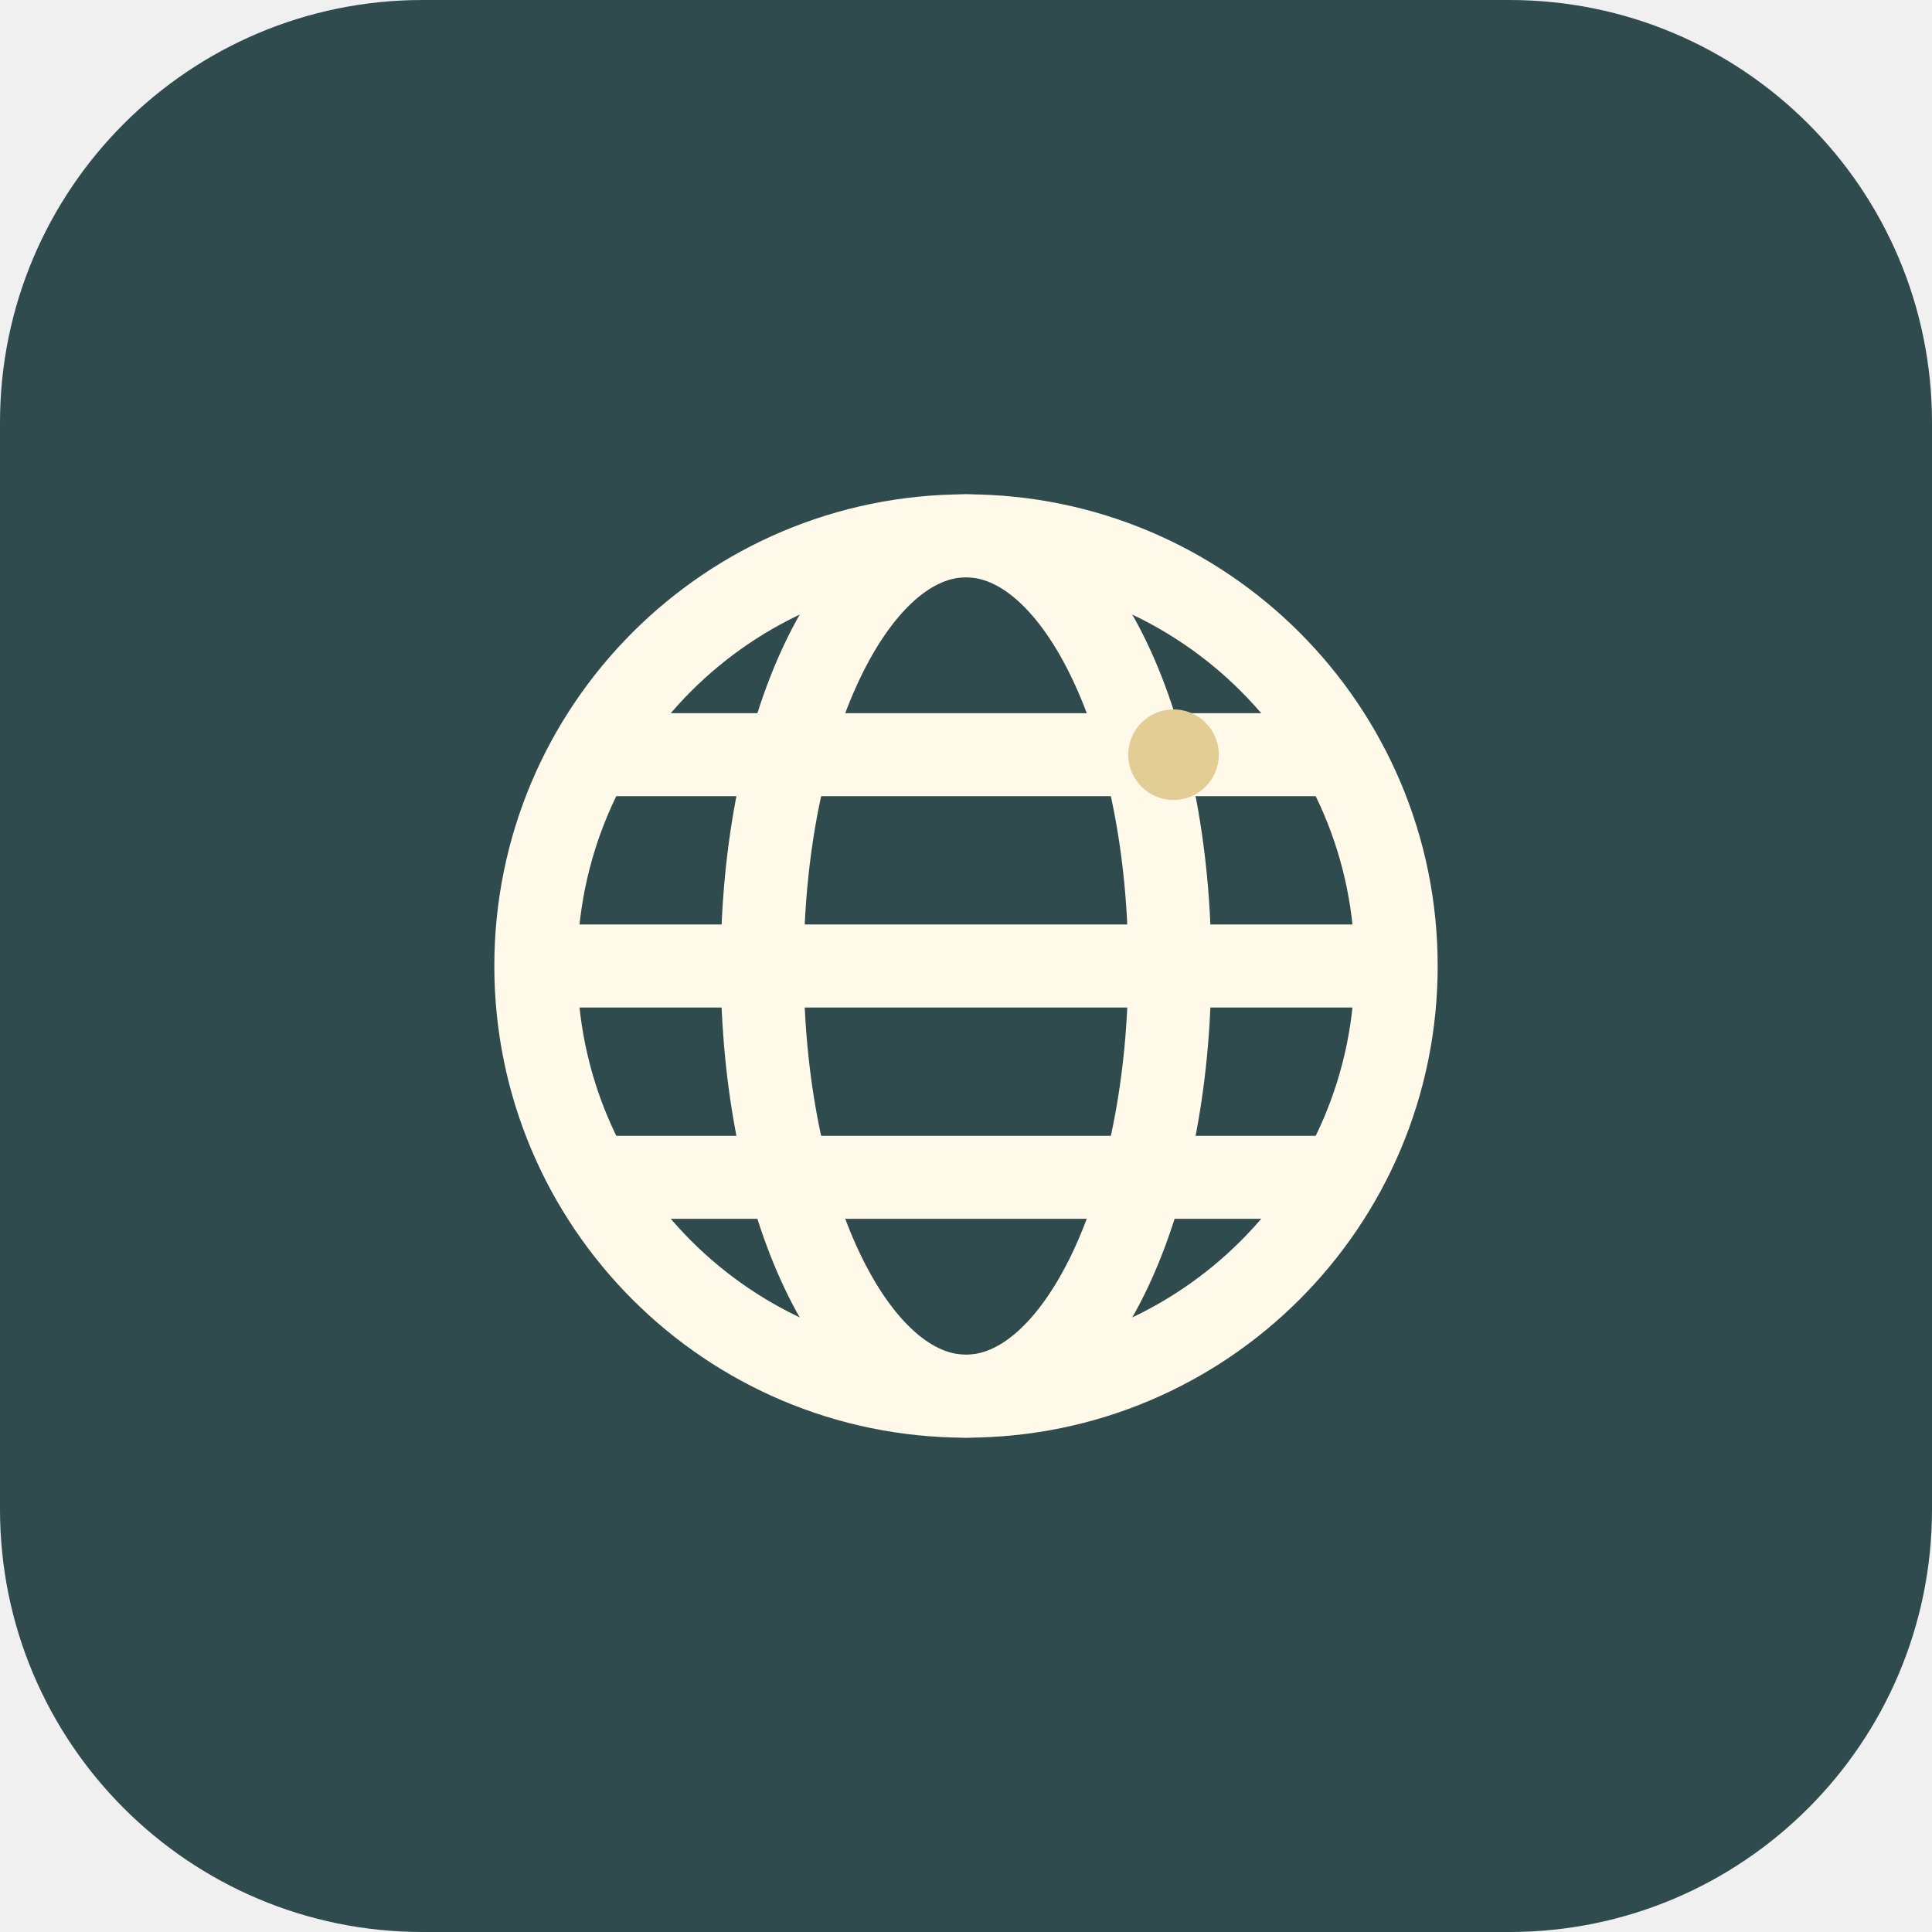
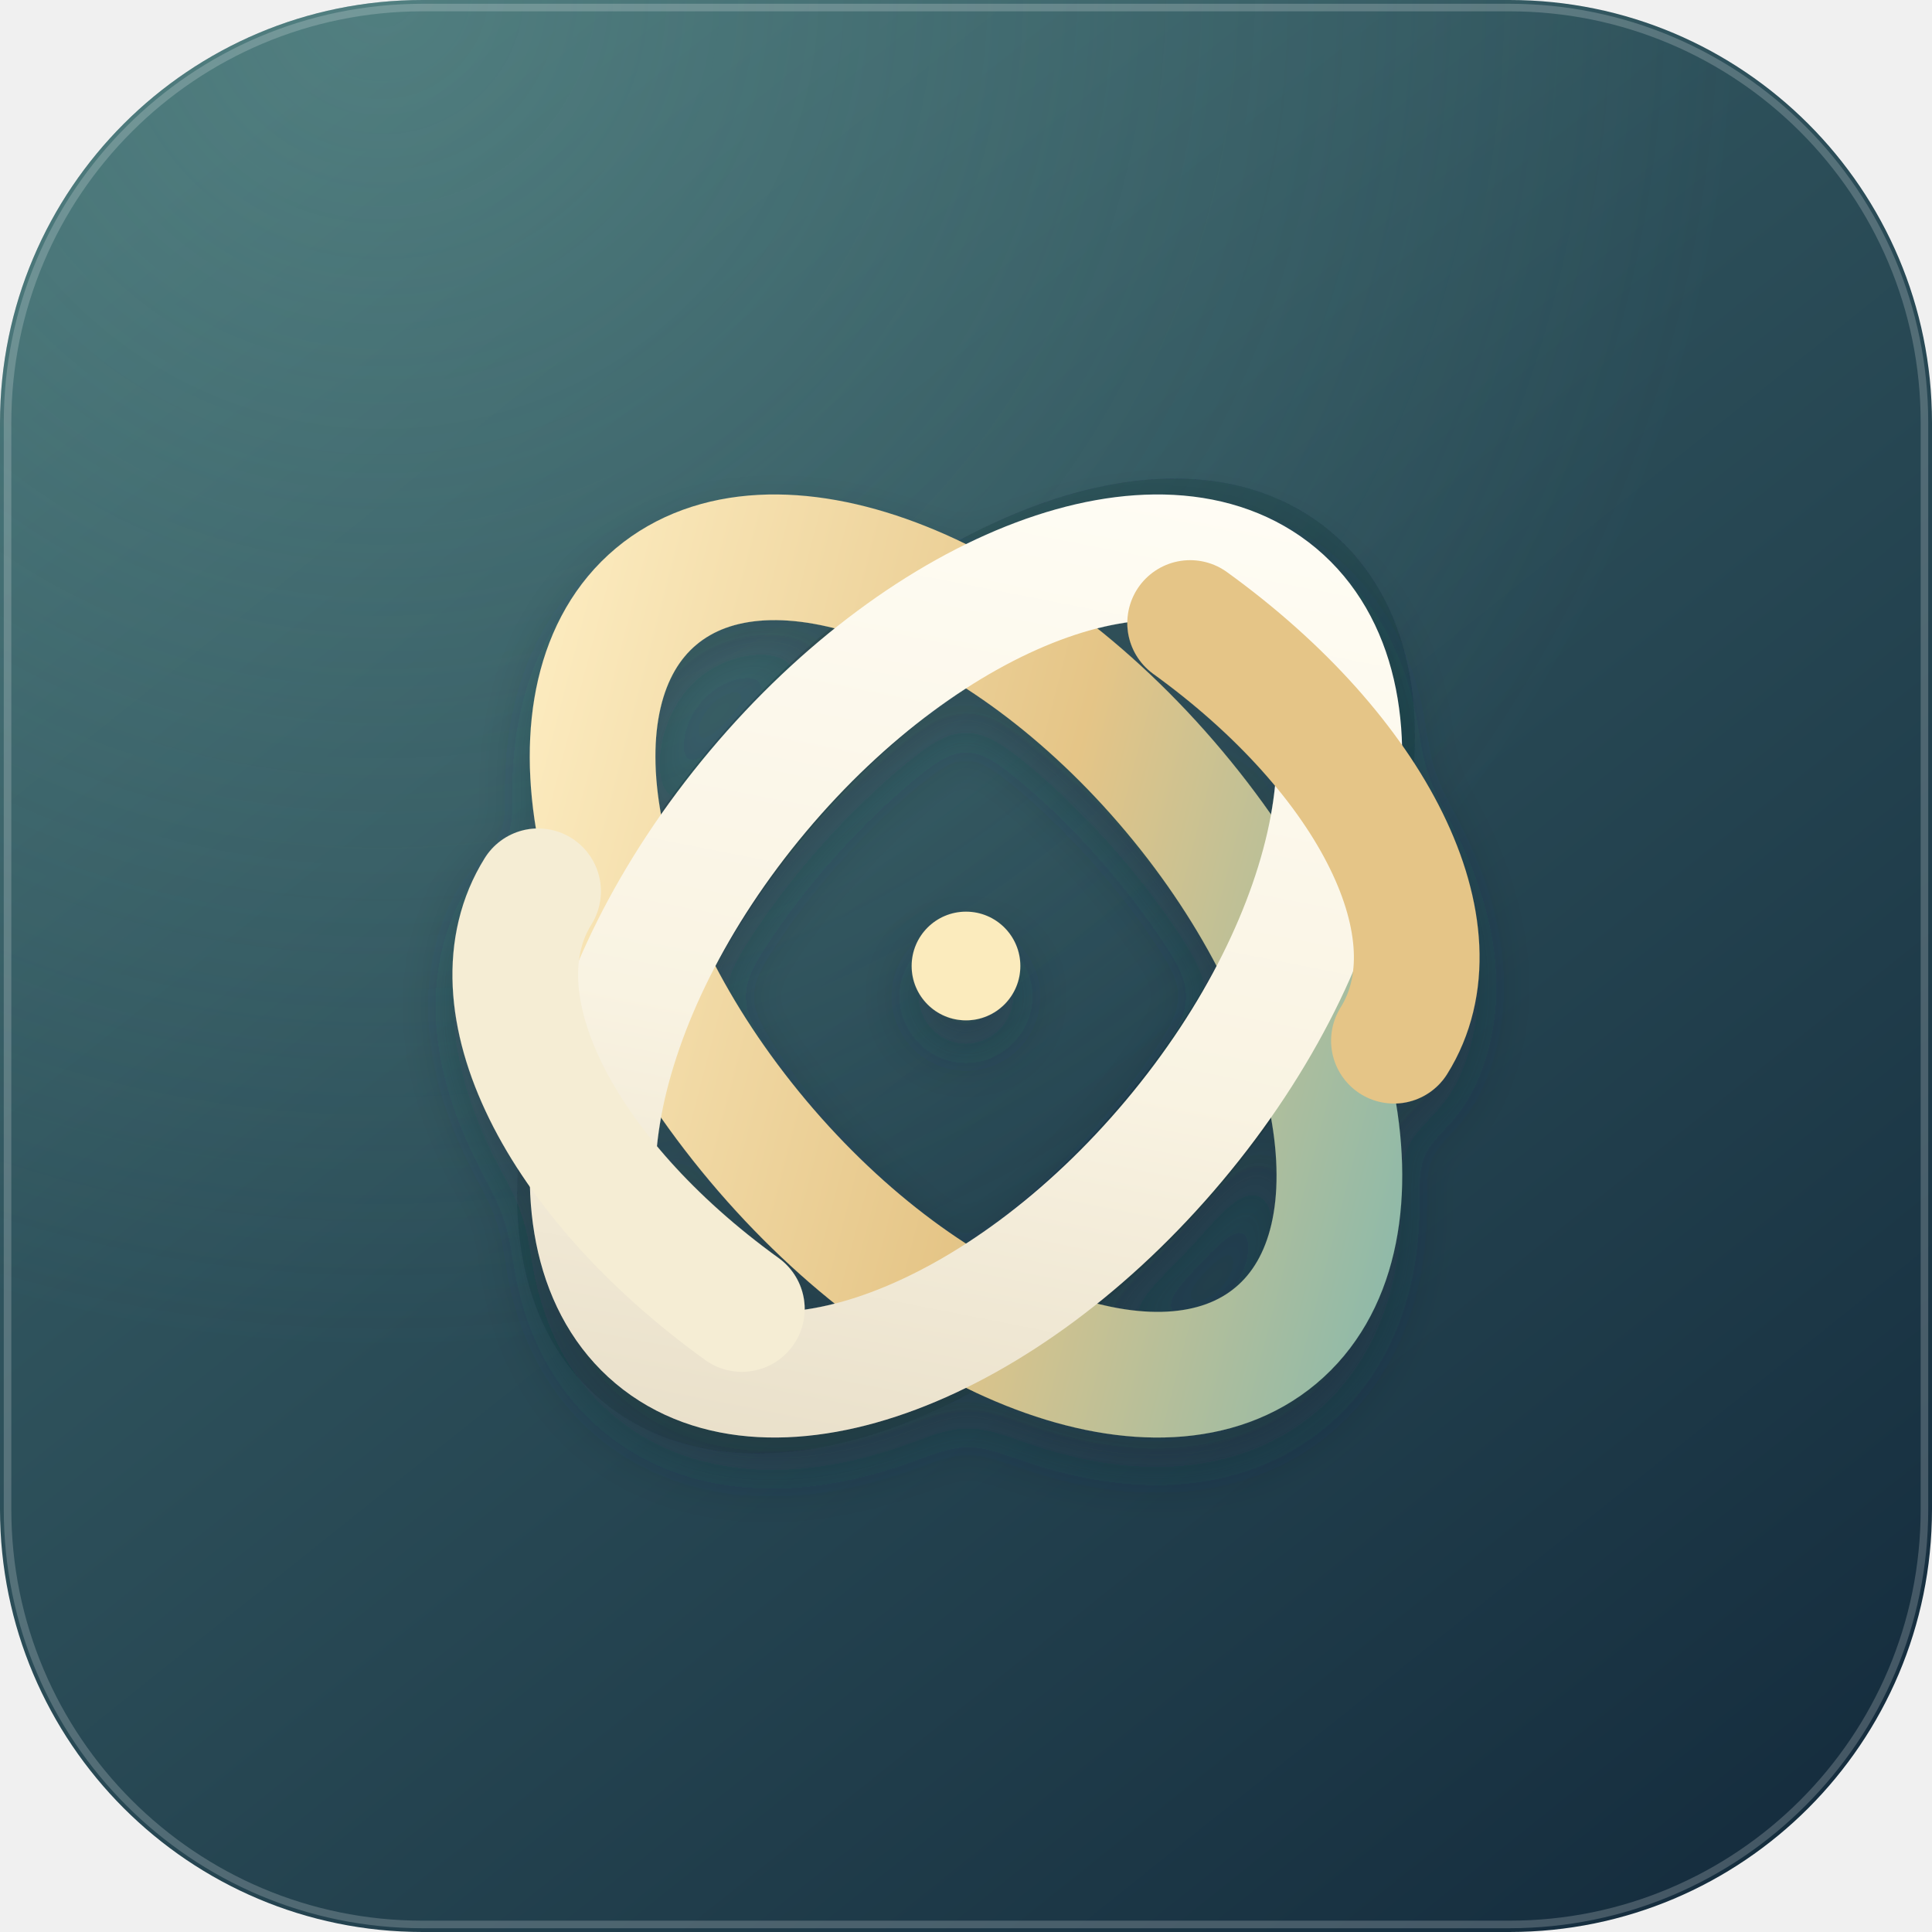
- <svg xmlns="http://www.w3.org/2000/svg" viewBox="0 0 512 512">
-   <rect width="512" height="512" rx="112" fill="#304b4e" />
-   <g fill="none" stroke="#fff9e9" stroke-width="22" stroke-linecap="round" stroke-linejoin="round">
-     <circle cx="256" cy="256" r="114" />
-     <ellipse cx="256" cy="256" rx="54" ry="114" />
-     <path d="M143 256h226M163 200h186M163 312h186" />
-     <circle cx="311" cy="200" r="12" fill="#e2cd94" stroke="none" />
+ <svg xmlns="http://www.w3.org/2000/svg" viewBox="0 0 512 512" role="img" aria-label="Timeweave logo">
+   <defs>
+     <linearGradient id="tile" x1="64" y1="32" x2="448" y2="512" gradientUnits="userSpaceOnUse">
+       <stop stop-color="#3c666c" />
+       <stop offset="1" stop-color="#152d3e" />
+     </linearGradient>
+     <linearGradient id="ivory" x1="180" y1="120" x2="340" y2="410" gradientUnits="userSpaceOnUse">
+       <stop stop-color="#fffdf5" />
+       <stop offset=".55" stop-color="#f9f3e2" />
+       <stop offset="1" stop-color="#e6dcc5" />
+     </linearGradient>
+     <linearGradient id="accent" x1="160" y1="120" x2="352" y2="390" gradientUnits="userSpaceOnUse">
+       <stop stop-color="#fff0c6" />
+       <stop offset=".55" stop-color="#e5c587" />
+       <stop offset="1" stop-color="#82b8ae" />
+     </linearGradient>
+     <radialGradient id="light" cx=".2" cy="0" r="1">
+       <stop stop-color="#82b8ae" stop-opacity=".3" />
+       <stop offset=".7" stop-color="#82b8ae" stop-opacity="0" />
+     </radialGradient>
+     <filter id="lift" x="-30%" y="-30%" width="160%" height="180%">
+       <feDropShadow dx="0" dy="9" stdDeviation="8" flood-color="#152d3e" flood-opacity=".27" />
+     </filter>
+   </defs>
+   <rect width="512" height="512" rx="112" fill="url(#tile)" />
+   <rect width="512" height="512" rx="112" fill="url(#light)" />
+   <rect x="2" y="2" width="508" height="508" rx="110" fill="none" stroke="#fff" stroke-opacity=".2" stroke-width="2" />
+   <g transform="translate(25.6 25.6) scale(.9)" filter="url(#lift)">
+     <ellipse cx="256" cy="256" rx="80" ry="148" transform="rotate(40 256 256)" stroke="#111f2e" stroke-width="38" opacity=".2" fill="none" />
+     <ellipse cx="256" cy="256" rx="80" ry="142" transform="rotate(-40 256 256)" stroke="url(#accent)" stroke-width="37" fill="none" />
+     <ellipse cx="256" cy="256" rx="80" ry="142" transform="rotate(40 256 256)" stroke="url(#ivory)" stroke-width="37" fill="none" />
+     <path d="M190 357c-54-39-80-91-60-123" stroke="#f5edd4" stroke-width="37" fill="none" stroke-linecap="round" />
+     <path d="M322 155c54 39 80 91 60 123" stroke="#e5c587" stroke-width="37" fill="none" stroke-linecap="round" />
+     <circle cx="256" cy="256" r="16" fill="#fbebbd" />
  </g>
</svg>
